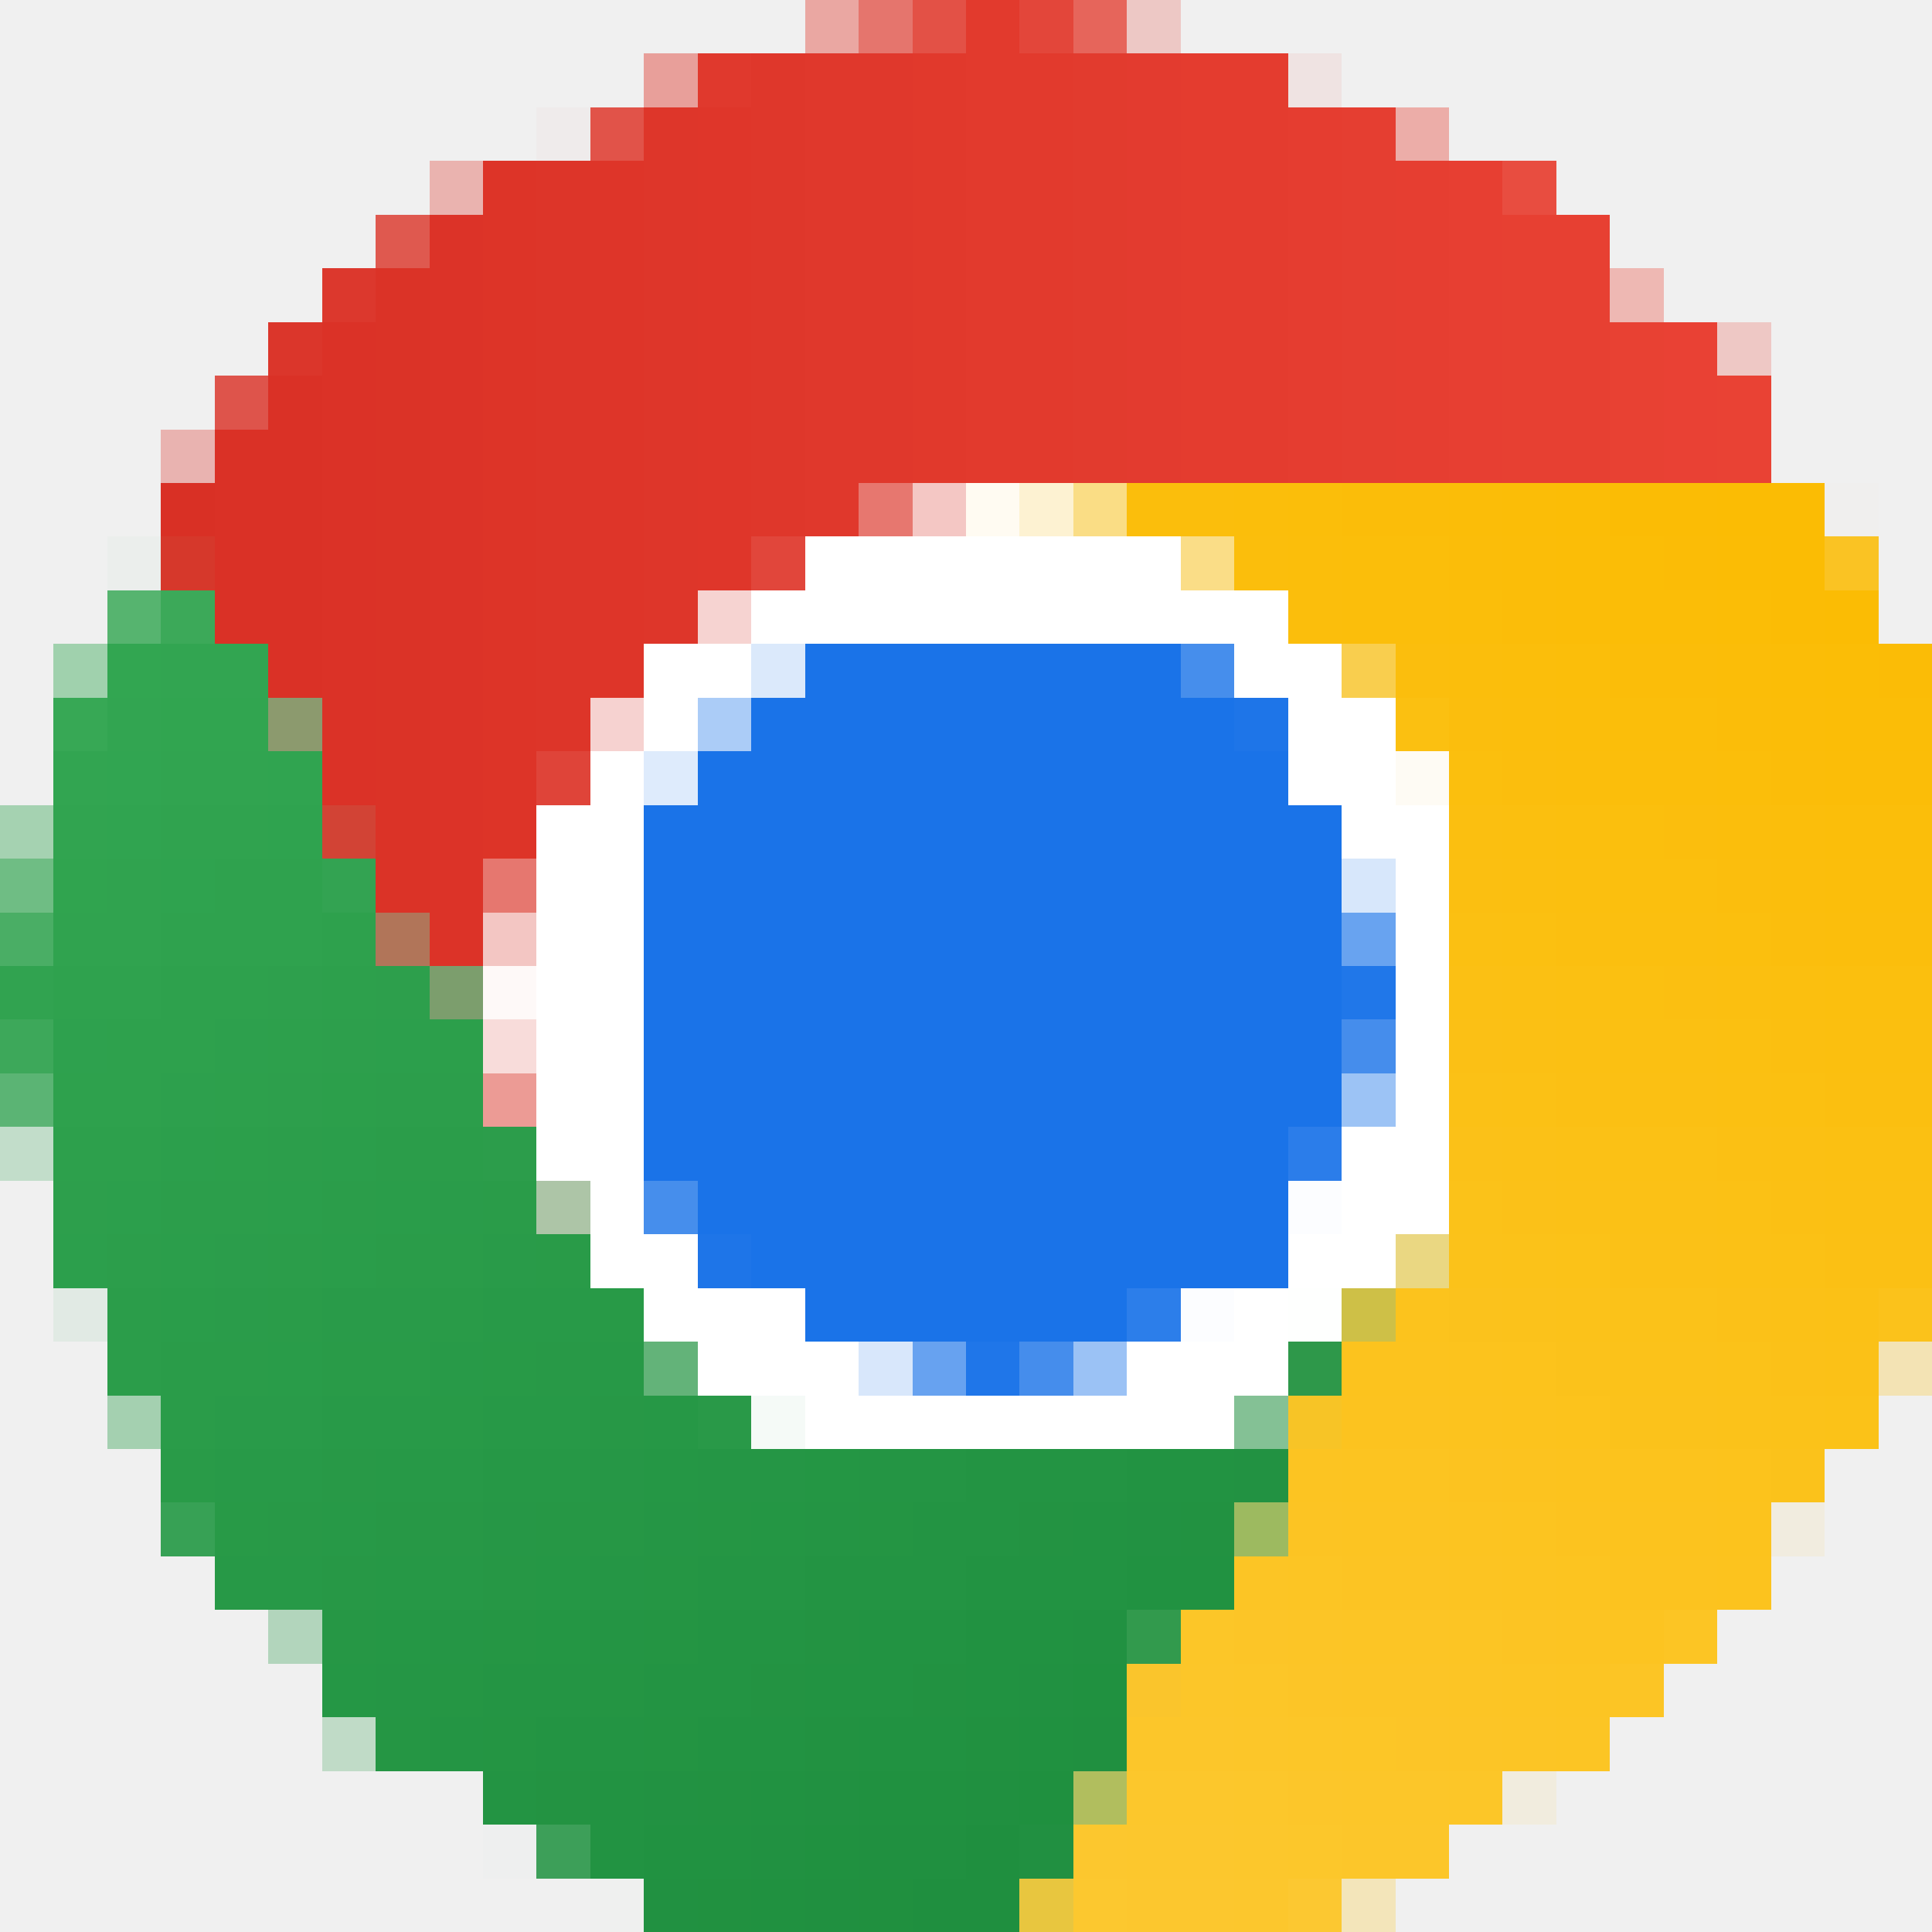
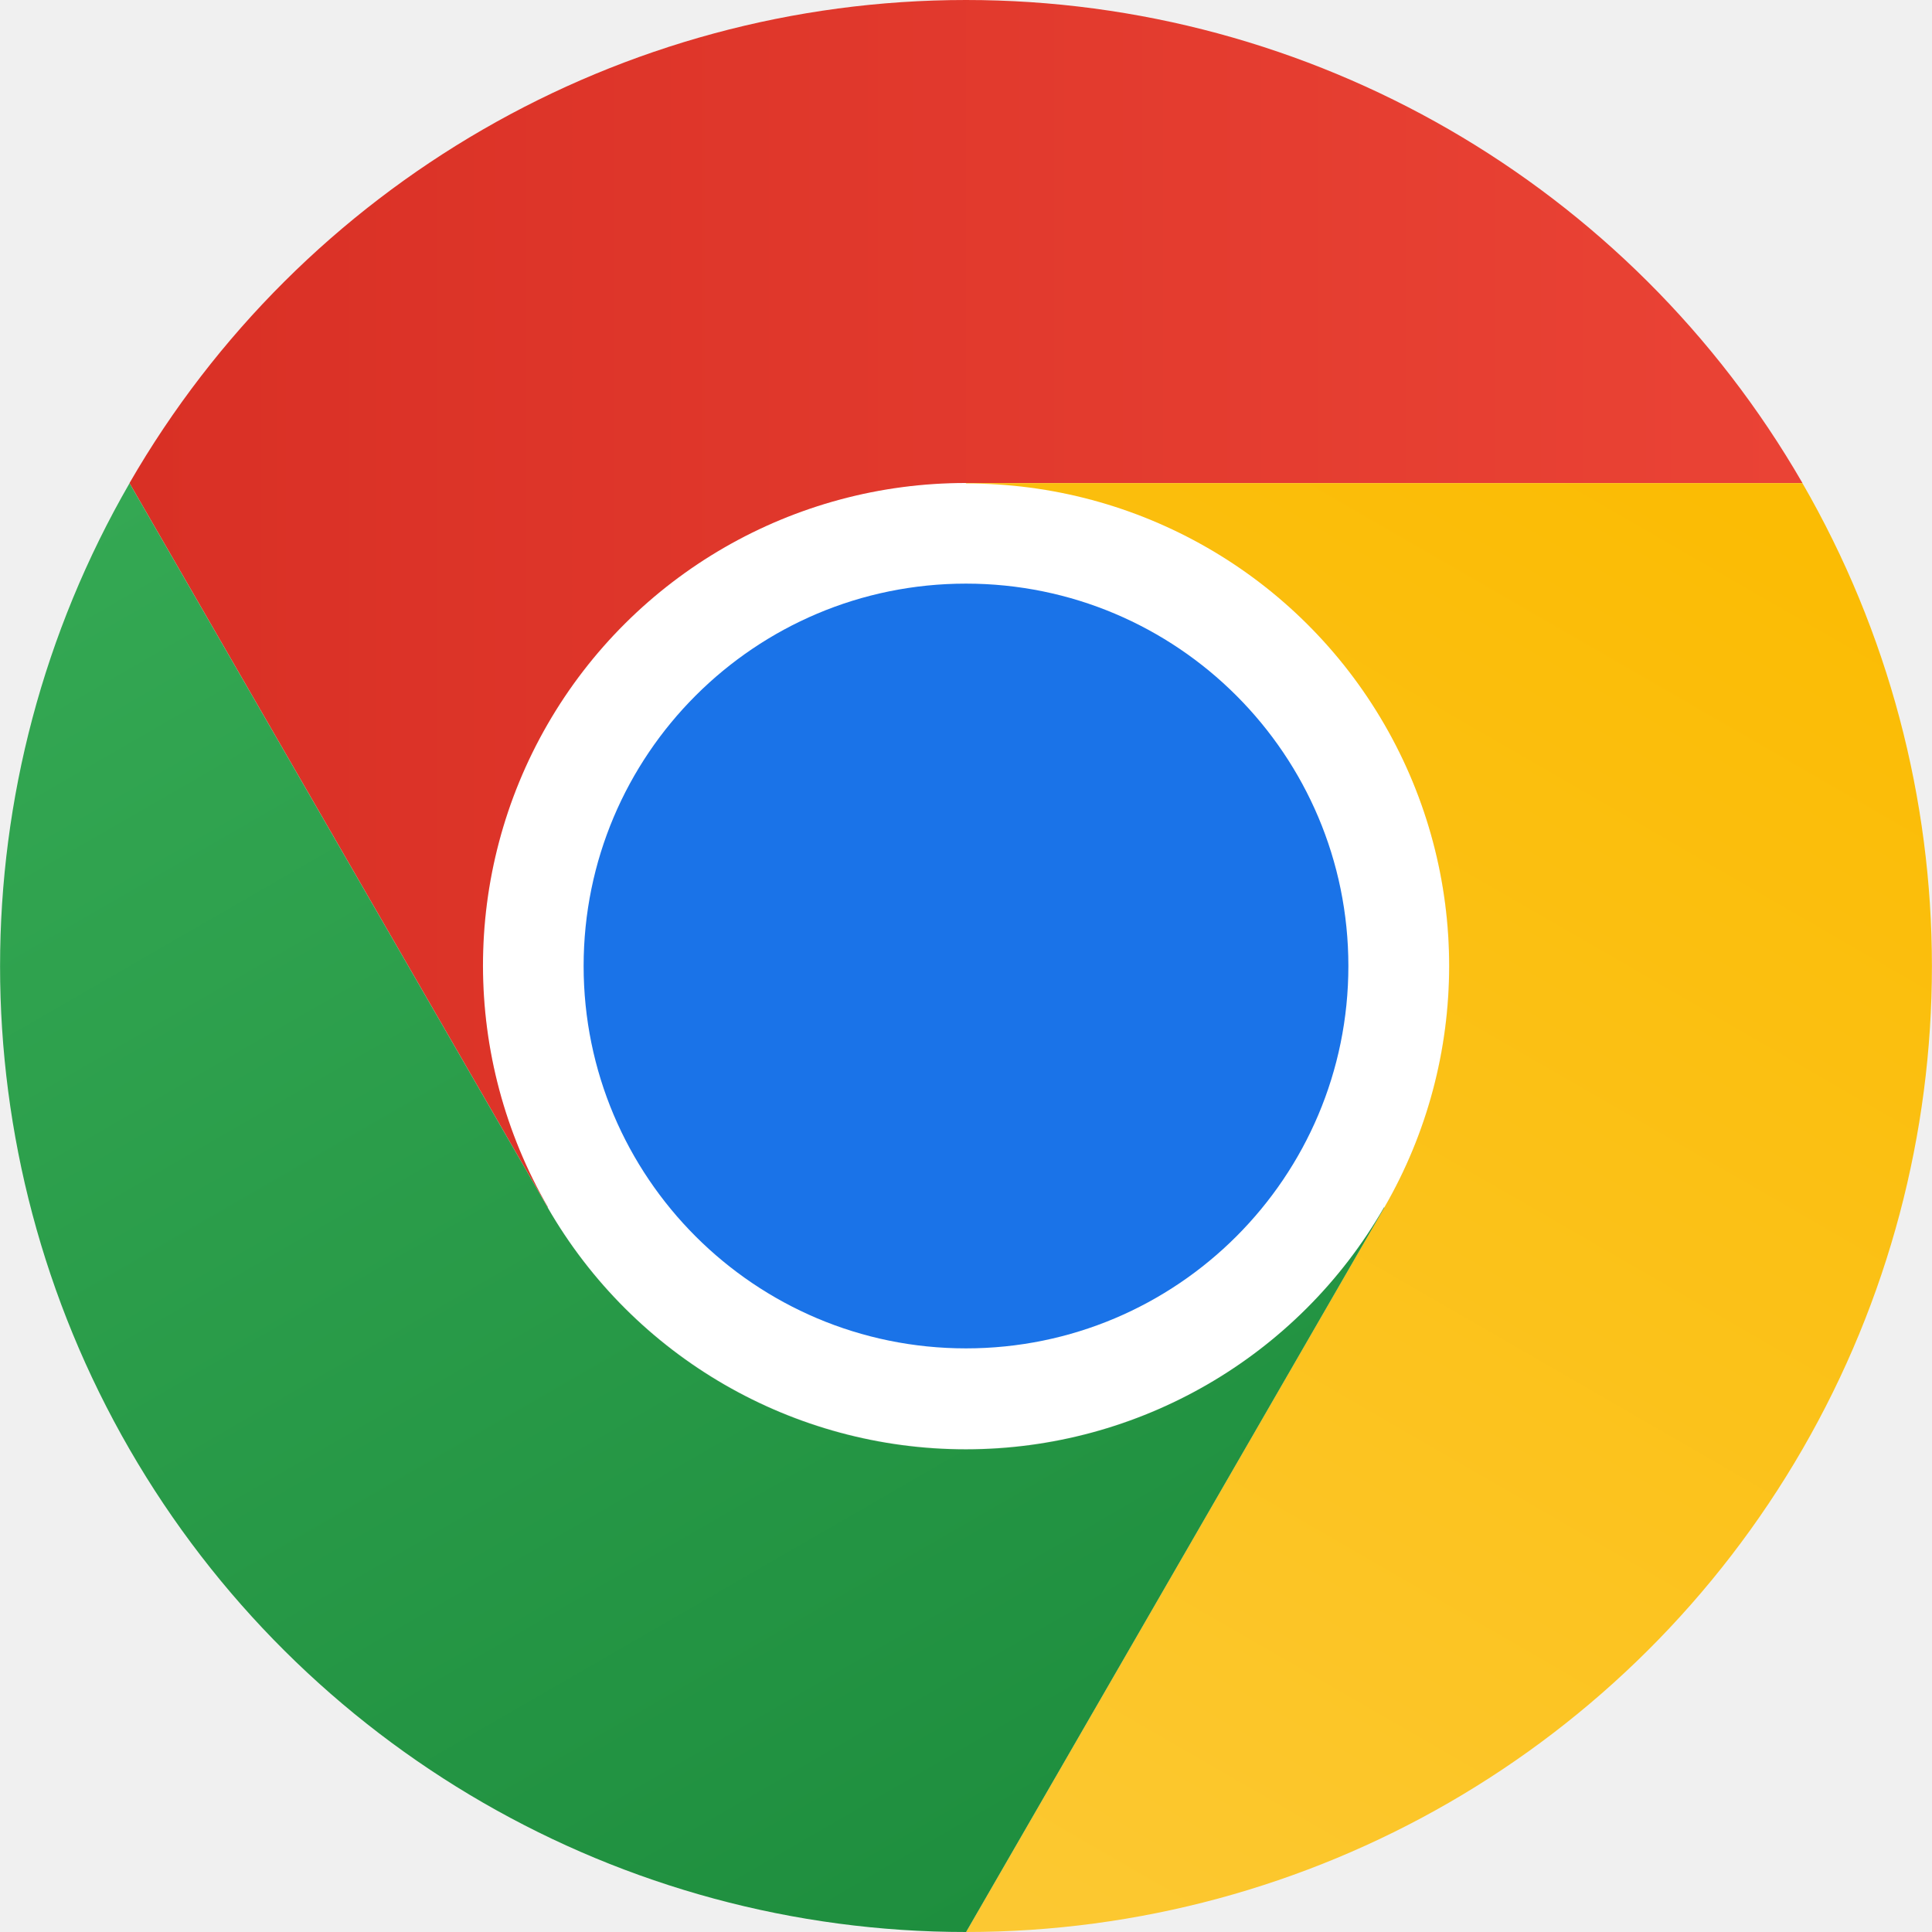
- <svg xmlns="http://www.w3.org/2000/svg" version="1.1" width="36" height="36" shape-rendering="crispEdges">
-   <rect x="15" y="0" width="1" height="1" fill="#E1382B" opacity="0.396" />
-   <rect x="16" y="0" width="1" height="1" fill="#E0392D" opacity="0.671" />
-   <rect x="17" y="0" width="1" height="1" fill="#E1392C" opacity="0.867" />
-   <rect x="18" y="0" width="1" height="9" fill="#E23A2D" />
-   <rect x="19" y="0" width="1" height="1" fill="#E23A2D" opacity="0.933" />
-   <rect x="20" y="0" width="1" height="1" fill="#E23B2E" opacity="0.769" />
-   <rect x="21" y="0" width="1" height="1" fill="#E43B2E" opacity="0.22" />
-   <rect x="12" y="1" width="1" height="1" fill="#DF352A" opacity="0.431" />
-   <rect x="13" y="1" width="1" height="1" fill="#E0362A" opacity="0.984" />
-   <rect x="14" y="1" width="1" height="9" fill="#DF372B" />
-   <rect x="15" y="1" width="2" height="8" fill="#E0382C" />
-   <rect x="17" y="1" width="1" height="8" fill="#E1392C" />
-   <rect x="19" y="1" width="1" height="8" fill="#E23A2D" />
-   <rect x="20" y="1" width="1" height="8" fill="#E23B2E" />
-   <rect x="21" y="1" width="1" height="8" fill="#E33B2F" />
-   <rect x="22" y="1" width="2" height="8" fill="#E43C2F" />
-   <rect x="24" y="1" width="1" height="1" fill="#E64033" opacity="0.078" />
-   <rect x="10" y="2" width="1" height="1" fill="#DB2424" opacity="0.027" />
-   <rect x="11" y="2" width="1" height="1" fill="#DE3429" opacity="0.839" />
-   <rect x="12" y="2" width="1" height="10" fill="#DE362A" />
-   <rect x="13" y="2" width="1" height="9" fill="#DF362A" />
-   <rect x="24" y="2" width="1" height="7" fill="#E53D30" />
-   <rect x="25" y="2" width="1" height="7" fill="#E53E31" />
-   <rect x="26" y="2" width="1" height="1" fill="#E53F32" opacity="0.38" />
-   <rect x="8" y="3" width="1" height="1" fill="#DD3428" opacity="0.325" />
-   <rect x="9" y="3" width="1" height="13" fill="#DD3428" />
-   <rect x="10" y="3" width="1" height="11" fill="#DD3529" />
-   <rect x="11" y="3" width="1" height="10" fill="#DE3529" />
-   <rect x="26" y="3" width="1" height="6" fill="#E63E31" />
-   <rect x="27" y="3" width="1" height="6" fill="#E73F32" />
-   <rect x="28" y="3" width="1" height="1" fill="#E74032" opacity="0.922" />
-   <rect x="7" y="4" width="1" height="1" fill="#DB3327" opacity="0.8" />
-   <rect x="8" y="4" width="1" height="14" fill="#DC3328" />
-   <rect x="28" y="4" width="2" height="5" fill="#E74032" />
-   <rect x="6" y="5" width="1" height="1" fill="#DB3227" opacity="0.969" />
-   <rect x="7" y="5" width="1" height="12" fill="#DB3327" />
-   <rect x="30" y="5" width="1" height="1" fill="#E94132" opacity="0.322" />
-   <rect x="5" y="6" width="1" height="1" fill="#DA3126" opacity="0.973" />
-   <rect x="6" y="6" width="1" height="9" fill="#DB3227" />
-   <rect x="30" y="6" width="1" height="3" fill="#E84133" />
-   <rect x="31" y="6" width="1" height="3" fill="#E94134" />
-   <rect x="32" y="6" width="1" height="1" fill="#E94235" opacity="0.227" />
-   <rect x="4" y="7" width="1" height="1" fill="#DA3126" opacity="0.816" />
-   <rect x="5" y="7" width="1" height="6" fill="#DA3126" />
-   <rect x="32" y="7" width="1" height="2" fill="#E94234" />
-   <rect x="3" y="8" width="1" height="1" fill="#D92F26" opacity="0.318" />
-   <rect x="4" y="8" width="1" height="4" fill="#DA3126" />
-   <rect x="3" y="9" width="1" height="1" fill="#D93025" />
-   <rect x="15" y="9" width="1" height="1" fill="#E0382C" />
-   <rect x="16" y="9" width="1" height="1" fill="#E4564C" opacity="0.788" />
-   <rect x="17" y="9" width="1" height="1" fill="#F5BDBA" opacity="0.808" />
-   <rect x="18" y="9" width="1" height="1" fill="#FFFBF2" opacity="0.996" />
-   <rect x="19" y="9" width="1" height="1" fill="#FEF2CE" opacity="0.902" />
-   <rect x="20" y="9" width="1" height="1" fill="#FCD767" opacity="0.784" />
-   <rect x="21" y="9" width="2" height="1" fill="#FBBE0C" />
-   <rect x="23" y="9" width="1" height="1" fill="#FBBE0B" />
-   <rect x="24" y="9" width="1" height="1" fill="#FBBE0A" />
-   <rect x="25" y="9" width="2" height="1" fill="#FBBD09" />
-   <rect x="27" y="9" width="1" height="1" fill="#FBBD08" />
-   <rect x="28" y="9" width="1" height="1" fill="#FBBD07" />
-   <rect x="29" y="9" width="1" height="1" fill="#FBBD06" />
-   <rect x="30" y="9" width="2" height="1" fill="#FBBC05" />
-   <rect x="32" y="9" width="2" height="1" fill="#FBBC04" />
-   <rect x="34" y="9" width="1" height="1" fill="#FF8000" opacity="0.008" />
-   <rect x="2" y="10" width="1" height="1" fill="#2BAA55" opacity="0.024" />
-   <rect x="3" y="10" width="1" height="1" fill="#D53326" opacity="0.973" />
-   <rect x="14" y="10" width="1" height="1" fill="#E0392D" opacity="0.929" />
-   <rect x="15" y="10" width="7" height="2" fill="#FFFFFF" />
-   <rect x="22" y="10" width="1" height="1" fill="#FCD769" opacity="0.78" />
-   <rect x="23" y="10" width="1" height="1" fill="#FBBE0C" />
-   <rect x="24" y="10" width="1" height="1" fill="#FBBE0B" />
-   <rect x="25" y="10" width="2" height="1" fill="#FBBE0A" />
-   <rect x="27" y="10" width="1" height="1" fill="#FBBD09" />
-   <rect x="28" y="10" width="1" height="1" fill="#FBBD08" />
-   <rect x="29" y="10" width="1" height="1" fill="#FBBD07" />
-   <rect x="30" y="10" width="1" height="1" fill="#FBBD06" />
-   <rect x="31" y="10" width="1" height="1" fill="#FBBC06" />
-   <rect x="32" y="10" width="1" height="1" fill="#FBBC05" />
-   <rect x="33" y="10" width="1" height="1" fill="#FBBC04" />
-   <rect x="34" y="10" width="1" height="1" fill="#FCBC03" opacity="0.867" />
-   <rect x="2" y="11" width="1" height="1" fill="#33A752" opacity="0.816" />
-   <rect x="3" y="11" width="1" height="1" fill="#33A652" opacity="0.953" />
-   <rect x="13" y="11" width="1" height="1" fill="#F7CECC" opacity="0.859" />
-   <rect x="14" y="11" width="1" height="1" fill="#FFFFFF" />
-   <rect x="22" y="11" width="2" height="1" fill="#FFFFFF" />
-   <rect x="24" y="11" width="1" height="1" fill="#FBBE0C" />
-   <rect x="25" y="11" width="2" height="1" fill="#FBBE0B" />
-   <rect x="27" y="11" width="1" height="1" fill="#FBBE0A" />
-   <rect x="28" y="11" width="1" height="1" fill="#FBBD09" />
-   <rect x="29" y="11" width="1" height="1" fill="#FBBD08" />
-   <rect x="30" y="11" width="2" height="1" fill="#FBBD07" />
-   <rect x="32" y="11" width="1" height="1" fill="#FBBD06" />
-   <rect x="33" y="11" width="1" height="1" fill="#FBBC05" />
-   <rect x="34" y="11" width="1" height="1" fill="#FBBC04" />
-   <rect x="1" y="12" width="1" height="1" fill="#32A751" opacity="0.42" />
-   <rect x="2" y="12" width="1" height="1" fill="#32A651" />
-   <rect x="3" y="12" width="2" height="1" fill="#32A551" />
-   <rect x="12" y="12" width="2" height="1" fill="#FFFFFF" />
-   <rect x="14" y="12" width="1" height="1" fill="#DBE9FB" />
-   <rect x="15" y="12" width="7" height="12" fill="#1A73E8" />
-   <rect x="22" y="12" width="1" height="1" fill="#468EEC" />
-   <rect x="23" y="12" width="2" height="1" fill="#FFFFFF" />
-   <rect x="25" y="12" width="1" height="1" fill="#FBC628" opacity="0.808" />
-   <rect x="26" y="12" width="1" height="1" fill="#FBBE0D" />
-   <rect x="27" y="12" width="1" height="1" fill="#FBBE0C" />
-   <rect x="28" y="12" width="1" height="1" fill="#FBBE0B" />
-   <rect x="29" y="12" width="1" height="1" fill="#FBBE0A" />
-   <rect x="30" y="12" width="2" height="1" fill="#FBBD09" />
-   <rect x="32" y="12" width="1" height="1" fill="#FBBD08" />
-   <rect x="33" y="12" width="1" height="1" fill="#FBBD07" />
-   <rect x="34" y="12" width="1" height="1" fill="#FBBD06" />
-   <rect x="35" y="12" width="1" height="1" fill="#FBBC06" />
-   <rect x="1" y="13" width="1" height="1" fill="#32A651" opacity="0.976" />
-   <rect x="2" y="13" width="1" height="1" fill="#32A551" />
-   <rect x="3" y="13" width="2" height="1" fill="#31A550" />
-   <rect x="5" y="13" width="1" height="1" fill="#6B7D43" opacity="0.749" />
-   <rect x="11" y="13" width="1" height="1" fill="#F7CDCB" opacity="0.859" />
-   <rect x="12" y="13" width="1" height="1" fill="#FFFFFF" />
-   <rect x="13" y="13" width="1" height="1" fill="#ABCCF7" />
-   <rect x="14" y="13" width="1" height="11" fill="#1A73E8" />
-   <rect x="22" y="13" width="1" height="11" fill="#1A73E8" />
-   <rect x="23" y="13" width="1" height="1" fill="#1E75E8" />
-   <rect x="24" y="13" width="2" height="2" fill="#FFFFFF" />
-   <rect x="26" y="13" width="1" height="1" fill="#FBBF0E" opacity="0.988" />
-   <rect x="27" y="13" width="1" height="1" fill="#FBBE0D" />
-   <rect x="28" y="13" width="1" height="1" fill="#FBBE0C" />
-   <rect x="29" y="13" width="1" height="1" fill="#FBBE0B" />
-   <rect x="30" y="13" width="2" height="1" fill="#FBBE0A" />
-   <rect x="32" y="13" width="1" height="1" fill="#FBBD09" />
-   <rect x="33" y="13" width="1" height="1" fill="#FBBD08" />
-   <rect x="34" y="13" width="2" height="1" fill="#FBBD07" />
-   <rect x="1" y="14" width="1" height="1" fill="#32A551" />
-   <rect x="2" y="14" width="1" height="1" fill="#31A551" />
-   <rect x="3" y="14" width="2" height="1" fill="#31A450" />
-   <rect x="5" y="14" width="1" height="1" fill="#30A450" />
-   <rect x="10" y="14" width="1" height="1" fill="#DE372B" opacity="0.929" />
-   <rect x="11" y="14" width="1" height="10" fill="#FFFFFF" />
-   <rect x="12" y="14" width="1" height="1" fill="#DEEBFC" />
-   <rect x="13" y="14" width="1" height="9" fill="#1A73E8" />
-   <rect x="23" y="14" width="1" height="10" fill="#1A73E8" />
-   <rect x="26" y="14" width="1" height="1" fill="#FFFCF5" opacity="0.957" />
-   <rect x="27" y="14" width="1" height="1" fill="#FBBF0E" />
-   <rect x="28" y="14" width="1" height="1" fill="#FBBE0D" />
-   <rect x="29" y="14" width="1" height="1" fill="#FBBE0C" />
-   <rect x="30" y="14" width="2" height="1" fill="#FBBE0B" />
-   <rect x="32" y="14" width="1" height="1" fill="#FBBE0A" />
-   <rect x="33" y="14" width="1" height="1" fill="#FBBD09" />
-   <rect x="34" y="14" width="2" height="1" fill="#FBBD08" />
-   <rect x="0" y="15" width="1" height="1" fill="#30A34F" opacity="0.392" />
-   <rect x="1" y="15" width="1" height="1" fill="#31A450" />
-   <rect x="2" y="15" width="1" height="1" fill="#30A450" />
-   <rect x="3" y="15" width="2" height="1" fill="#30A34F" />
-   <rect x="5" y="15" width="1" height="1" fill="#2FA34F" />
-   <rect x="6" y="15" width="1" height="1" fill="#D0392A" opacity="0.945" />
-   <rect x="10" y="15" width="1" height="7" fill="#FFFFFF" />
-   <rect x="12" y="15" width="1" height="7" fill="#1A73E8" />
-   <rect x="24" y="15" width="1" height="6" fill="#1A73E8" />
-   <rect x="25" y="15" width="2" height="1" fill="#FFFFFF" />
-   <rect x="27" y="15" width="1" height="1" fill="#FBBF10" />
-   <rect x="28" y="15" width="1" height="1" fill="#FBBF0F" />
-   <rect x="29" y="15" width="1" height="1" fill="#FBBF0E" />
-   <rect x="30" y="15" width="1" height="1" fill="#FBBF0D" />
-   <rect x="31" y="15" width="1" height="1" fill="#FBBE0D" />
-   <rect x="32" y="15" width="1" height="1" fill="#FBBE0C" />
-   <rect x="33" y="15" width="1" height="1" fill="#FBBE0B" />
-   <rect x="34" y="15" width="2" height="1" fill="#FBBE0A" />
-   <rect x="0" y="16" width="1" height="1" fill="#31A550" opacity="0.675" />
-   <rect x="1" y="16" width="1" height="1" fill="#30A44F" />
-   <rect x="2" y="16" width="1" height="2" fill="#30A34F" />
-   <rect x="3" y="16" width="1" height="1" fill="#2FA34F" />
-   <rect x="4" y="16" width="2" height="2" fill="#2FA24E" />
-   <rect x="6" y="16" width="1" height="1" fill="#2EA14E" opacity="0.976" />
-   <rect x="9" y="16" width="1" height="1" fill="#E35449" opacity="0.776" />
-   <rect x="25" y="16" width="1" height="1" fill="#D7E7FB" />
-   <rect x="26" y="16" width="1" height="7" fill="#FFFFFF" />
-   <rect x="27" y="16" width="1" height="1" fill="#FBBF11" />
-   <rect x="28" y="16" width="1" height="1" fill="#FBBF10" />
-   <rect x="29" y="16" width="1" height="1" fill="#FBBF0F" />
-   <rect x="30" y="16" width="2" height="1" fill="#FBBF0E" />
-   <rect x="32" y="16" width="1" height="1" fill="#FBBE0D" />
-   <rect x="33" y="16" width="1" height="1" fill="#FBBE0C" />
-   <rect x="34" y="16" width="2" height="1" fill="#FBBE0B" />
-   <rect x="0" y="17" width="1" height="1" fill="#30A34F" opacity="0.863" />
-   <rect x="1" y="17" width="1" height="1" fill="#30A34F" />
-   <rect x="3" y="17" width="1" height="1" fill="#2FA24E" />
-   <rect x="6" y="17" width="1" height="1" fill="#2EA14D" />
-   <rect x="7" y="17" width="1" height="1" fill="#A25734" opacity="0.804" />
-   <rect x="9" y="17" width="1" height="1" fill="#F4BCB8" opacity="0.8" />
-   <rect x="25" y="17" width="1" height="1" fill="#68A3F0" />
-   <rect x="27" y="17" width="1" height="1" fill="#FBC012" />
-   <rect x="28" y="17" width="1" height="1" fill="#FBC011" />
-   <rect x="29" y="17" width="1" height="1" fill="#FBBF10" />
-   <rect x="30" y="17" width="2" height="1" fill="#FBBF0F" />
-   <rect x="32" y="17" width="1" height="1" fill="#FBBF0E" />
-   <rect x="33" y="17" width="1" height="1" fill="#FBBE0D" />
-   <rect x="34" y="17" width="2" height="1" fill="#FBBE0C" />
-   <rect x="0" y="18" width="1" height="1" fill="#2FA24E" opacity="0.988" />
-   <rect x="1" y="18" width="2" height="1" fill="#2FA24E" />
-   <rect x="3" y="18" width="2" height="1" fill="#2EA14D" />
-   <rect x="5" y="18" width="1" height="1" fill="#2EA04D" />
-   <rect x="6" y="18" width="1" height="1" fill="#2DA04C" />
-   <rect x="7" y="18" width="1" height="1" fill="#2D9F4C" />
-   <rect x="8" y="18" width="1" height="1" fill="#578443" opacity="0.757" />
-   <rect x="9" y="18" width="1" height="1" fill="#FEF9F8" opacity="0.976" />
-   <rect x="25" y="18" width="1" height="1" fill="#2077E9" />
-   <rect x="27" y="18" width="1" height="1" fill="#FBC014" />
-   <rect x="28" y="18" width="1" height="1" fill="#FBC013" />
-   <rect x="29" y="18" width="1" height="1" fill="#FBC012" />
-   <rect x="30" y="18" width="1" height="1" fill="#FBC011" />
-   <rect x="31" y="18" width="1" height="1" fill="#FBBF11" />
-   <rect x="32" y="18" width="1" height="1" fill="#FBBF10" />
-   <rect x="33" y="18" width="1" height="1" fill="#FBBF0F" />
-   <rect x="34" y="18" width="2" height="1" fill="#FBBF0E" />
-   <rect x="0" y="19" width="1" height="1" fill="#2FA24E" opacity="0.922" />
-   <rect x="1" y="19" width="1" height="1" fill="#2EA14E" />
-   <rect x="2" y="19" width="2" height="1" fill="#2EA14D" />
-   <rect x="4" y="19" width="1" height="1" fill="#2DA04D" />
-   <rect x="5" y="19" width="1" height="1" fill="#2DA04C" />
-   <rect x="6" y="19" width="1" height="1" fill="#2D9F4C" />
-   <rect x="7" y="19" width="1" height="1" fill="#2C9F4C" />
-   <rect x="8" y="19" width="1" height="1" fill="#2C9F4B" />
-   <rect x="9" y="19" width="1" height="1" fill="#F9DAD8" opacity="0.886" />
-   <rect x="25" y="19" width="1" height="1" fill="#458DEC" />
-   <rect x="27" y="19" width="1" height="1" fill="#FBC015" />
-   <rect x="28" y="19" width="1" height="1" fill="#FBC014" />
-   <rect x="29" y="19" width="1" height="1" fill="#FBC013" />
-   <rect x="30" y="19" width="2" height="1" fill="#FBC012" />
-   <rect x="32" y="19" width="1" height="1" fill="#FBC011" />
-   <rect x="33" y="19" width="1" height="1" fill="#FBBF10" />
-   <rect x="34" y="19" width="2" height="1" fill="#FBBF0F" />
-   <rect x="0" y="20" width="1" height="1" fill="#2EA14E" opacity="0.769" />
-   <rect x="1" y="20" width="2" height="1" fill="#2EA14D" />
-   <rect x="3" y="20" width="1" height="1" fill="#2DA04D" />
-   <rect x="4" y="20" width="1" height="1" fill="#2DA04C" />
-   <rect x="5" y="20" width="1" height="1" fill="#2D9F4C" />
-   <rect x="6" y="20" width="1" height="1" fill="#2C9F4B" />
-   <rect x="7" y="20" width="2" height="1" fill="#2C9E4B" />
-   <rect x="9" y="20" width="1" height="1" fill="#EA827A" opacity="0.776" />
-   <rect x="25" y="20" width="1" height="1" fill="#9CC3F5" />
-   <rect x="27" y="20" width="1" height="1" fill="#FBC116" />
-   <rect x="28" y="20" width="1" height="1" fill="#FBC115" />
-   <rect x="29" y="20" width="1" height="1" fill="#FBC014" />
-   <rect x="30" y="20" width="2" height="1" fill="#FBC013" />
-   <rect x="32" y="20" width="1" height="1" fill="#FBC012" />
-   <rect x="33" y="20" width="1" height="1" fill="#FBC011" />
-   <rect x="34" y="20" width="2" height="1" fill="#FBBF10" />
-   <rect x="0" y="21" width="1" height="1" fill="#2BA04E" opacity="0.231" />
-   <rect x="1" y="21" width="2" height="1" fill="#2DA04C" />
-   <rect x="3" y="21" width="1" height="1" fill="#2C9F4C" />
-   <rect x="4" y="21" width="1" height="1" fill="#2C9F4B" />
-   <rect x="5" y="21" width="1" height="1" fill="#2C9E4B" />
-   <rect x="6" y="21" width="1" height="1" fill="#2B9E4B" />
-   <rect x="7" y="21" width="2" height="1" fill="#2B9D4A" />
-   <rect x="9" y="21" width="1" height="1" fill="#2A9C4A" opacity="0.992" />
-   <rect x="24" y="21" width="1" height="1" fill="#2B7DEA" />
-   <rect x="25" y="21" width="1" height="3" fill="#FFFFFF" />
-   <rect x="27" y="21" width="1" height="1" fill="#FBC118" />
-   <rect x="28" y="21" width="1" height="1" fill="#FBC117" />
-   <rect x="29" y="21" width="1" height="1" fill="#FBC116" />
-   <rect x="30" y="21" width="2" height="1" fill="#FBC115" />
-   <rect x="32" y="21" width="1" height="1" fill="#FBC014" />
-   <rect x="33" y="21" width="1" height="1" fill="#FBC013" />
-   <rect x="34" y="21" width="2" height="1" fill="#FBC012" />
-   <rect x="1" y="22" width="1" height="1" fill="#2D9F4C" />
-   <rect x="2" y="22" width="1" height="1" fill="#2C9F4C" />
-   <rect x="3" y="22" width="2" height="1" fill="#2C9E4B" />
-   <rect x="5" y="22" width="1" height="1" fill="#2B9E4B" />
-   <rect x="6" y="22" width="1" height="1" fill="#2B9D4A" />
-   <rect x="7" y="22" width="1" height="1" fill="#2A9D4A" />
-   <rect x="8" y="22" width="1" height="1" fill="#2A9C4A" />
-   <rect x="9" y="22" width="1" height="1" fill="#2A9C49" />
-   <rect x="10" y="22" width="1" height="1" fill="#97B78F" opacity="0.753" />
-   <rect x="12" y="22" width="1" height="1" fill="#468EEC" />
-   <rect x="24" y="22" width="1" height="1" fill="#FCFDFF" />
-   <rect x="27" y="22" width="1" height="1" fill="#FBC219" />
-   <rect x="28" y="22" width="1" height="1" fill="#FBC118" />
-   <rect x="29" y="22" width="1" height="1" fill="#FBC117" />
-   <rect x="30" y="22" width="2" height="1" fill="#FBC116" />
-   <rect x="32" y="22" width="1" height="1" fill="#FBC115" />
-   <rect x="33" y="22" width="1" height="1" fill="#FBC014" />
-   <rect x="34" y="22" width="2" height="1" fill="#FBC013" />
-   <rect x="1" y="23" width="1" height="1" fill="#2C9F4C" />
-   <rect x="2" y="23" width="1" height="1" fill="#2C9E4B" />
-   <rect x="3" y="23" width="1" height="1" fill="#2B9E4B" />
-   <rect x="4" y="23" width="1" height="1" fill="#2B9D4B" />
-   <rect x="5" y="23" width="1" height="1" fill="#2B9D4A" />
-   <rect x="6" y="23" width="1" height="1" fill="#2A9D4A" />
-   <rect x="7" y="23" width="2" height="1" fill="#2A9C49" />
-   <rect x="9" y="23" width="1" height="1" fill="#299B49" />
-   <rect x="10" y="23" width="1" height="1" fill="#299B48" />
-   <rect x="12" y="23" width="1" height="2" fill="#FFFFFF" />
-   <rect x="13" y="23" width="1" height="1" fill="#1E75E8" />
-   <rect x="24" y="23" width="1" height="1" fill="#FFFFFF" />
-   <rect x="26" y="23" width="1" height="1" fill="#E8CF5D" opacity="0.745" />
-   <rect x="27" y="23" width="1" height="1" fill="#FBC21A" />
-   <rect x="28" y="23" width="1" height="1" fill="#FBC219" />
-   <rect x="29" y="23" width="1" height="1" fill="#FBC218" />
-   <rect x="30" y="23" width="2" height="1" fill="#FBC117" />
-   <rect x="32" y="23" width="1" height="1" fill="#FBC116" />
-   <rect x="33" y="23" width="1" height="1" fill="#FBC115" />
-   <rect x="34" y="23" width="2" height="1" fill="#FBC014" />
-   <rect x="1" y="24" width="1" height="1" fill="#28A151" opacity="0.075" />
-   <rect x="2" y="24" width="1" height="2" fill="#2B9D4A" />
-   <rect x="3" y="24" width="1" height="1" fill="#2A9D4A" />
-   <rect x="4" y="24" width="1" height="1" fill="#2A9C4A" />
-   <rect x="5" y="24" width="1" height="1" fill="#2A9C49" />
-   <rect x="6" y="24" width="2" height="1" fill="#299B49" />
-   <rect x="8" y="24" width="1" height="1" fill="#299B48" />
-   <rect x="9" y="24" width="2" height="1" fill="#289A48" />
-   <rect x="11" y="24" width="1" height="1" fill="#289A47" />
-   <rect x="13" y="24" width="2" height="2" fill="#FFFFFF" />
-   <rect x="15" y="24" width="6" height="1" fill="#1A73E8" />
-   <rect x="21" y="24" width="1" height="1" fill="#2C7EEA" />
-   <rect x="22" y="24" width="1" height="1" fill="#FCFDFF" />
-   <rect x="23" y="24" width="1" height="2" fill="#FFFFFF" />
-   <rect x="24" y="24" width="1" height="1" fill="#FEFFFE" opacity="0.996" />
-   <rect x="25" y="24" width="1" height="1" fill="#C7B626" opacity="0.839" />
-   <rect x="26" y="24" width="1" height="1" fill="#FCC31D" />
-   <rect x="27" y="24" width="1" height="1" fill="#FBC21C" />
-   <rect x="28" y="24" width="1" height="1" fill="#FBC21B" />
-   <rect x="29" y="24" width="1" height="1" fill="#FBC21A" />
-   <rect x="30" y="24" width="2" height="1" fill="#FBC219" />
-   <rect x="32" y="24" width="1" height="1" fill="#FBC118" />
-   <rect x="33" y="24" width="1" height="1" fill="#FBC117" />
-   <rect x="34" y="24" width="1" height="1" fill="#FBC116" />
-   <rect x="35" y="24" width="1" height="1" fill="#FBC116" opacity="0.976" />
-   <rect x="3" y="25" width="2" height="1" fill="#2A9C49" />
-   <rect x="5" y="25" width="1" height="1" fill="#299C49" />
-   <rect x="6" y="25" width="2" height="1" fill="#299B48" />
-   <rect x="8" y="25" width="1" height="1" fill="#289A48" />
-   <rect x="9" y="25" width="1" height="1" fill="#289A47" />
-   <rect x="10" y="25" width="1" height="1" fill="#289947" />
-   <rect x="11" y="25" width="1" height="1" fill="#279947" />
-   <rect x="12" y="25" width="1" height="1" fill="#40A45B" opacity="0.8" />
-   <rect x="15" y="25" width="1" height="2" fill="#FFFFFF" />
-   <rect x="16" y="25" width="1" height="1" fill="#D8E7FB" />
-   <rect x="17" y="25" width="1" height="1" fill="#67A2F0" />
-   <rect x="18" y="25" width="1" height="1" fill="#1F76E9" />
-   <rect x="19" y="25" width="1" height="1" fill="#458DEC" />
-   <rect x="20" y="25" width="1" height="1" fill="#9BC2F5" />
-   <rect x="21" y="25" width="2" height="2" fill="#FFFFFF" />
-   <rect x="24" y="25" width="1" height="1" fill="#249441" opacity="0.949" />
-   <rect x="25" y="25" width="2" height="1" fill="#FCC31E" />
-   <rect x="27" y="25" width="1" height="1" fill="#FCC31D" />
-   <rect x="28" y="25" width="1" height="1" fill="#FCC31C" />
-   <rect x="29" y="25" width="1" height="1" fill="#FBC21B" />
-   <rect x="30" y="25" width="2" height="1" fill="#FBC21A" />
-   <rect x="32" y="25" width="1" height="1" fill="#FBC219" />
-   <rect x="33" y="25" width="1" height="1" fill="#FBC118" />
-   <rect x="34" y="25" width="1" height="1" fill="#FBC117" />
-   <rect x="35" y="25" width="1" height="1" fill="#FBC116" opacity="0.275" />
-   <rect x="2" y="26" width="1" height="1" fill="#2A9C49" opacity="0.384" />
-   <rect x="3" y="26" width="1" height="1" fill="#2A9C49" />
-   <rect x="4" y="26" width="2" height="1" fill="#299B49" />
-   <rect x="6" y="26" width="2" height="1" fill="#289A48" />
-   <rect x="8" y="26" width="1" height="1" fill="#289A47" />
-   <rect x="9" y="26" width="2" height="1" fill="#279947" />
-   <rect x="11" y="26" width="1" height="1" fill="#279846" />
-   <rect x="12" y="26" width="1" height="1" fill="#269846" />
-   <rect x="13" y="26" width="1" height="1" fill="#269846" opacity="0.988" />
-   <rect x="14" y="26" width="1" height="1" fill="#F6FBF8" opacity="0.949" />
-   <rect x="16" y="26" width="5" height="1" fill="#FFFFFF" />
-   <rect x="23" y="26" width="1" height="1" fill="#64B37A" opacity="0.773" />
-   <rect x="24" y="26" width="1" height="1" fill="#F7C321" opacity="0.973" />
-   <rect x="25" y="26" width="2" height="1" fill="#FCC31F" />
-   <rect x="27" y="26" width="1" height="1" fill="#FCC31E" />
-   <rect x="28" y="26" width="1" height="1" fill="#FCC31D" />
-   <rect x="29" y="26" width="1" height="1" fill="#FCC31C" />
-   <rect x="30" y="26" width="2" height="1" fill="#FBC21B" />
-   <rect x="32" y="26" width="1" height="1" fill="#FBC21A" />
-   <rect x="33" y="26" width="1" height="1" fill="#FBC219" />
-   <rect x="34" y="26" width="1" height="1" fill="#FBC218" />
-   <rect x="3" y="27" width="1" height="1" fill="#299B48" />
-   <rect x="4" y="27" width="2" height="1" fill="#289A48" />
-   <rect x="6" y="27" width="1" height="1" fill="#289947" />
-   <rect x="7" y="27" width="2" height="1" fill="#279947" />
-   <rect x="9" y="27" width="2" height="1" fill="#269846" />
-   <rect x="11" y="27" width="1" height="1" fill="#269746" />
-   <rect x="12" y="27" width="1" height="1" fill="#259745" />
-   <rect x="13" y="27" width="2" height="1" fill="#259645" />
-   <rect x="15" y="27" width="1" height="1" fill="#249644" />
-   <rect x="16" y="27" width="2" height="1" fill="#249544" />
-   <rect x="18" y="27" width="3" height="1" fill="#239443" />
-   <rect x="21" y="27" width="2" height="1" fill="#229342" />
-   <rect x="23" y="27" width="1" height="1" fill="#229242" />
-   <rect x="24" y="27" width="1" height="1" fill="#FCC422" />
-   <rect x="25" y="27" width="2" height="1" fill="#FCC421" />
-   <rect x="27" y="27" width="1" height="1" fill="#FCC320" />
-   <rect x="28" y="27" width="1" height="1" fill="#FCC31F" />
-   <rect x="29" y="27" width="1" height="1" fill="#FCC31E" />
-   <rect x="30" y="27" width="2" height="1" fill="#FCC31D" />
-   <rect x="32" y="27" width="1" height="1" fill="#FCC31C" />
-   <rect x="33" y="27" width="1" height="1" fill="#FBC21B" />
-   <rect x="3" y="28" width="1" height="1" fill="#289B48" opacity="0.925" />
-   <rect x="4" y="28" width="1" height="1" fill="#289A47" />
-   <rect x="5" y="28" width="1" height="1" fill="#289947" />
-   <rect x="6" y="28" width="1" height="1" fill="#279947" />
-   <rect x="7" y="28" width="2" height="1" fill="#279846" />
-   <rect x="9" y="28" width="1" height="1" fill="#269746" />
-   <rect x="10" y="28" width="2" height="1" fill="#269745" />
-   <rect x="12" y="28" width="1" height="1" fill="#259645" />
-   <rect x="13" y="28" width="1" height="1" fill="#259644" />
-   <rect x="14" y="28" width="1" height="1" fill="#249644" />
-   <rect x="15" y="28" width="1" height="1" fill="#249544" />
-   <rect x="16" y="28" width="1" height="1" fill="#249543" />
-   <rect x="17" y="28" width="2" height="1" fill="#239443" />
-   <rect x="19" y="28" width="1" height="1" fill="#239342" />
-   <rect x="20" y="28" width="1" height="2" fill="#229342" />
-   <rect x="21" y="28" width="1" height="1" fill="#229242" />
-   <rect x="22" y="28" width="1" height="1" fill="#229241" />
-   <rect x="23" y="28" width="1" height="1" fill="#83AA33" opacity="0.761" />
-   <rect x="24" y="28" width="1" height="1" fill="#FCC423" />
-   <rect x="25" y="28" width="2" height="1" fill="#FCC422" />
-   <rect x="27" y="28" width="1" height="1" fill="#FCC421" />
-   <rect x="28" y="28" width="1" height="1" fill="#FCC420" />
-   <rect x="29" y="28" width="1" height="1" fill="#FCC31F" />
-   <rect x="30" y="28" width="2" height="1" fill="#FCC31E" />
-   <rect x="32" y="28" width="1" height="1" fill="#FCC31D" />
-   <rect x="33" y="28" width="1" height="1" fill="#FFC218" opacity="0.082" />
-   <rect x="4" y="29" width="2" height="1" fill="#279947" />
-   <rect x="6" y="29" width="1" height="1" fill="#279846" />
-   <rect x="7" y="29" width="2" height="1" fill="#269846" />
-   <rect x="9" y="29" width="1" height="1" fill="#269745" />
-   <rect x="10" y="29" width="1" height="1" fill="#259745" />
-   <rect x="11" y="29" width="1" height="1" fill="#259645" />
-   <rect x="12" y="29" width="1" height="1" fill="#259644" />
-   <rect x="13" y="29" width="2" height="1" fill="#249544" />
-   <rect x="15" y="29" width="3" height="1" fill="#239443" />
-   <rect x="18" y="29" width="2" height="1" fill="#229342" />
-   <rect x="21" y="29" width="2" height="1" fill="#219241" />
-   <rect x="23" y="29" width="1" height="1" fill="#FCC525" />
-   <rect x="24" y="29" width="1" height="1" fill="#FCC524" />
-   <rect x="25" y="29" width="2" height="1" fill="#FCC423" />
-   <rect x="27" y="29" width="1" height="1" fill="#FCC422" />
-   <rect x="28" y="29" width="1" height="1" fill="#FCC421" />
-   <rect x="29" y="29" width="1" height="1" fill="#FCC420" />
-   <rect x="30" y="29" width="2" height="1" fill="#FCC31F" />
-   <rect x="32" y="29" width="1" height="1" fill="#FCC31E" />
-   <rect x="5" y="30" width="1" height="1" fill="#279847" opacity="0.31" />
-   <rect x="6" y="30" width="1" height="1" fill="#269745" />
-   <rect x="7" y="30" width="1" height="1" fill="#259745" />
-   <rect x="8" y="30" width="1" height="1" fill="#259645" />
-   <rect x="9" y="30" width="1" height="1" fill="#259644" />
-   <rect x="10" y="30" width="1" height="1" fill="#249644" />
-   <rect x="11" y="30" width="1" height="1" fill="#249544" />
-   <rect x="12" y="30" width="1" height="1" fill="#249543" />
-   <rect x="13" y="30" width="2" height="1" fill="#239443" />
-   <rect x="15" y="30" width="1" height="1" fill="#239342" />
-   <rect x="16" y="30" width="2" height="1" fill="#229342" />
-   <rect x="18" y="30" width="2" height="1" fill="#219241" />
-   <rect x="20" y="30" width="1" height="1" fill="#219141" />
-   <rect x="21" y="30" width="1" height="1" fill="#22923F" opacity="0.918" />
-   <rect x="22" y="30" width="1" height="1" fill="#FCC628" />
-   <rect x="23" y="30" width="1" height="1" fill="#FCC527" />
-   <rect x="24" y="30" width="1" height="1" fill="#FCC526" />
-   <rect x="25" y="30" width="2" height="1" fill="#FCC525" />
-   <rect x="27" y="30" width="1" height="1" fill="#FCC524" />
-   <rect x="28" y="30" width="1" height="1" fill="#FCC423" />
-   <rect x="29" y="30" width="1" height="1" fill="#FCC422" />
-   <rect x="30" y="30" width="1" height="1" fill="#FCC421" />
-   <rect x="31" y="30" width="1" height="1" fill="#FCC421" opacity="0.988" />
-   <rect x="6" y="31" width="1" height="1" fill="#259745" />
-   <rect x="7" y="31" width="1" height="1" fill="#259645" />
-   <rect x="8" y="31" width="1" height="1" fill="#259644" />
-   <rect x="9" y="31" width="2" height="1" fill="#249544" />
-   <rect x="11" y="31" width="1" height="1" fill="#249543" />
-   <rect x="12" y="31" width="2" height="1" fill="#239443" />
-   <rect x="14" y="31" width="1" height="1" fill="#239342" />
-   <rect x="15" y="31" width="2" height="1" fill="#229342" />
-   <rect x="17" y="31" width="1" height="1" fill="#229241" />
-   <rect x="18" y="31" width="1" height="1" fill="#219241" />
-   <rect x="19" y="31" width="1" height="1" fill="#219141" />
-   <rect x="20" y="31" width="1" height="1" fill="#209140" />
-   <rect x="21" y="31" width="1" height="1" fill="#FAC52A" opacity="0.992" />
-   <rect x="22" y="31" width="1" height="1" fill="#FCC629" />
-   <rect x="23" y="31" width="1" height="1" fill="#FCC628" />
-   <rect x="24" y="31" width="1" height="1" fill="#FCC527" />
-   <rect x="25" y="31" width="2" height="1" fill="#FCC526" />
-   <rect x="27" y="31" width="1" height="1" fill="#FCC525" />
-   <rect x="28" y="31" width="1" height="1" fill="#FCC524" />
-   <rect x="29" y="31" width="1" height="1" fill="#FCC523" />
-   <rect x="30" y="31" width="1" height="1" fill="#FCC422" opacity="0.988" />
-   <rect x="6" y="32" width="1" height="1" fill="#269643" opacity="0.239" />
-   <rect x="7" y="32" width="1" height="1" fill="#259644" />
-   <rect x="8" y="32" width="1" height="1" fill="#249544" />
-   <rect x="9" y="32" width="1" height="1" fill="#249543" />
-   <rect x="10" y="32" width="2" height="1" fill="#239443" />
-   <rect x="12" y="32" width="1" height="1" fill="#239442" />
-   <rect x="13" y="32" width="2" height="1" fill="#229342" />
-   <rect x="15" y="32" width="1" height="1" fill="#229241" />
-   <rect x="16" y="32" width="2" height="1" fill="#219241" />
-   <rect x="18" y="32" width="1" height="1" fill="#219140" />
-   <rect x="19" y="32" width="1" height="1" fill="#209140" />
-   <rect x="20" y="32" width="1" height="1" fill="#209040" />
-   <rect x="21" y="32" width="2" height="1" fill="#FCC62A" />
-   <rect x="23" y="32" width="1" height="1" fill="#FCC629" />
-   <rect x="24" y="32" width="1" height="1" fill="#FCC628" />
-   <rect x="25" y="32" width="1" height="1" fill="#FCC627" />
-   <rect x="26" y="32" width="1" height="1" fill="#FCC527" />
-   <rect x="27" y="32" width="1" height="1" fill="#FCC526" />
-   <rect x="28" y="32" width="1" height="1" fill="#FCC525" />
-   <rect x="29" y="32" width="1" height="1" fill="#FCC524" />
-   <rect x="9" y="33" width="1" height="1" fill="#239443" />
-   <rect x="10" y="33" width="1" height="1" fill="#239342" />
-   <rect x="11" y="33" width="1" height="2" fill="#229342" />
-   <rect x="12" y="33" width="1" height="1" fill="#229242" />
-   <rect x="13" y="33" width="1" height="1" fill="#229241" />
-   <rect x="14" y="33" width="1" height="1" fill="#219241" />
-   <rect x="15" y="33" width="1" height="1" fill="#219141" />
-   <rect x="16" y="33" width="2" height="1" fill="#209140" />
-   <rect x="18" y="33" width="1" height="1" fill="#209040" />
-   <rect x="19" y="33" width="1" height="1" fill="#1F903F" />
-   <rect x="20" y="33" width="1" height="1" fill="#9FB035" opacity="0.78" />
-   <rect x="21" y="33" width="2" height="1" fill="#FCC72C" />
-   <rect x="23" y="33" width="1" height="1" fill="#FCC72B" />
-   <rect x="24" y="33" width="1" height="1" fill="#FCC62A" />
-   <rect x="25" y="33" width="2" height="1" fill="#FCC629" />
-   <rect x="27" y="33" width="1" height="1" fill="#FCC628" />
-   <rect x="28" y="33" width="1" height="1" fill="#FFC523" opacity="0.086" />
-   <rect x="9" y="34" width="1" height="1" fill="#008080" opacity="0.008" />
-   <rect x="10" y="34" width="1" height="1" fill="#219342" opacity="0.867" />
-   <rect x="12" y="34" width="2" height="1" fill="#219241" />
-   <rect x="14" y="34" width="1" height="1" fill="#219141" />
-   <rect x="15" y="34" width="1" height="1" fill="#209140" />
-   <rect x="16" y="34" width="2" height="1" fill="#209040" />
-   <rect x="18" y="34" width="1" height="2" fill="#1F8F3F" />
-   <rect x="19" y="34" width="1" height="1" fill="#1F8F3F" opacity="0.992" />
-   <rect x="20" y="34" width="1" height="1" fill="#FCC72E" />
-   <rect x="21" y="34" width="2" height="1" fill="#FCC72D" />
-   <rect x="23" y="34" width="1" height="1" fill="#FCC72C" />
-   <rect x="24" y="34" width="1" height="1" fill="#FCC72B" />
-   <rect x="25" y="34" width="2" height="1" fill="#FCC62A" />
-   <rect x="11" y="35" width="1" height="1" fill="#00FF00" opacity="0.004" />
-   <rect x="12" y="35" width="1" height="1" fill="#219141" />
-   <rect x="13" y="35" width="1" height="1" fill="#219140" />
-   <rect x="14" y="35" width="1" height="1" fill="#209140" />
-   <rect x="15" y="35" width="1" height="1" fill="#209040" />
-   <rect x="16" y="35" width="1" height="1" fill="#20903F" />
-   <rect x="17" y="35" width="1" height="1" fill="#1F8F3F" />
-   <rect x="19" y="35" width="1" height="1" fill="#E7C231" opacity="0.925" />
-   <rect x="20" y="35" width="1" height="1" fill="#FCC82F" />
-   <rect x="21" y="35" width="2" height="1" fill="#FCC72E" />
-   <rect x="23" y="35" width="1" height="1" fill="#FCC72D" />
-   <rect x="24" y="35" width="1" height="1" fill="#FCC72C" opacity="0.973" />
-   <rect x="25" y="35" width="1" height="1" fill="#FBC82C" opacity="0.275" />
+ <svg xmlns="http://www.w3.org/2000/svg" width="48" height="48" version="1.1" viewBox="0 0 48 48">
+   <defs>
+     <linearGradient id="a" x1="3.217" x2="44.781" y1="15" y2="15" gradientUnits="userSpaceOnUse">
+       <stop stop-color="#d93025" offset="0" />
+       <stop stop-color="#ea4335" offset="1" />
+     </linearGradient>
+     <linearGradient id="b" x1="20.722" x2="41.504" y1="47.679" y2="11.684" gradientUnits="userSpaceOnUse">
+       <stop stop-color="#fcc934" offset="0" />
+       <stop stop-color="#fbbc04" offset="1" />
+     </linearGradient>
+     <linearGradient id="c" x1="26.598" x2="5.816" y1="46.502" y2="10.506" gradientUnits="userSpaceOnUse">
+       <stop stop-color="#1e8e3e" offset="0" />
+       <stop stop-color="#34a853" offset="1" />
+     </linearGradient>
+   </defs>
+   <circle cx="24" cy="23.995" r="12" fill="#fff" />
+   <path d="M3.215,36A24,24,0,1,0,12,3.215,24,24,0,0,0,3.215,36ZM34.392,18A12,12,0,1,1,18,13.608,12,12,0,0,1,34.392,18Z" fill="none" />
+   <path d="M24,12H44.781a23.994,23.994,0,0,0-41.564.003L13.608,30l.009-.002A11.985,11.985,0,0,1,24,12Z" fill="url(#a)" />
+   <circle cx="24" cy="24" r="9.5" fill="#1a73e8" />
+   <path d="M34.391,30.003,24.001,48A23.994,23.994,0,0,0,44.78,12.003H23.999l-.003.009A11.985,11.985,0,0,1,34.391,30.003Z" fill="url(#b)" />
+   <path d="m13.609 30.003-10.391-17.997a23.994 23.994 0 0 0 20.784 35.994l10.391-17.997-0.007-0.007a11.985 11.985 0 0 1-20.778 7e-3z" fill="url(#c)" />
+   <link />
</svg>
